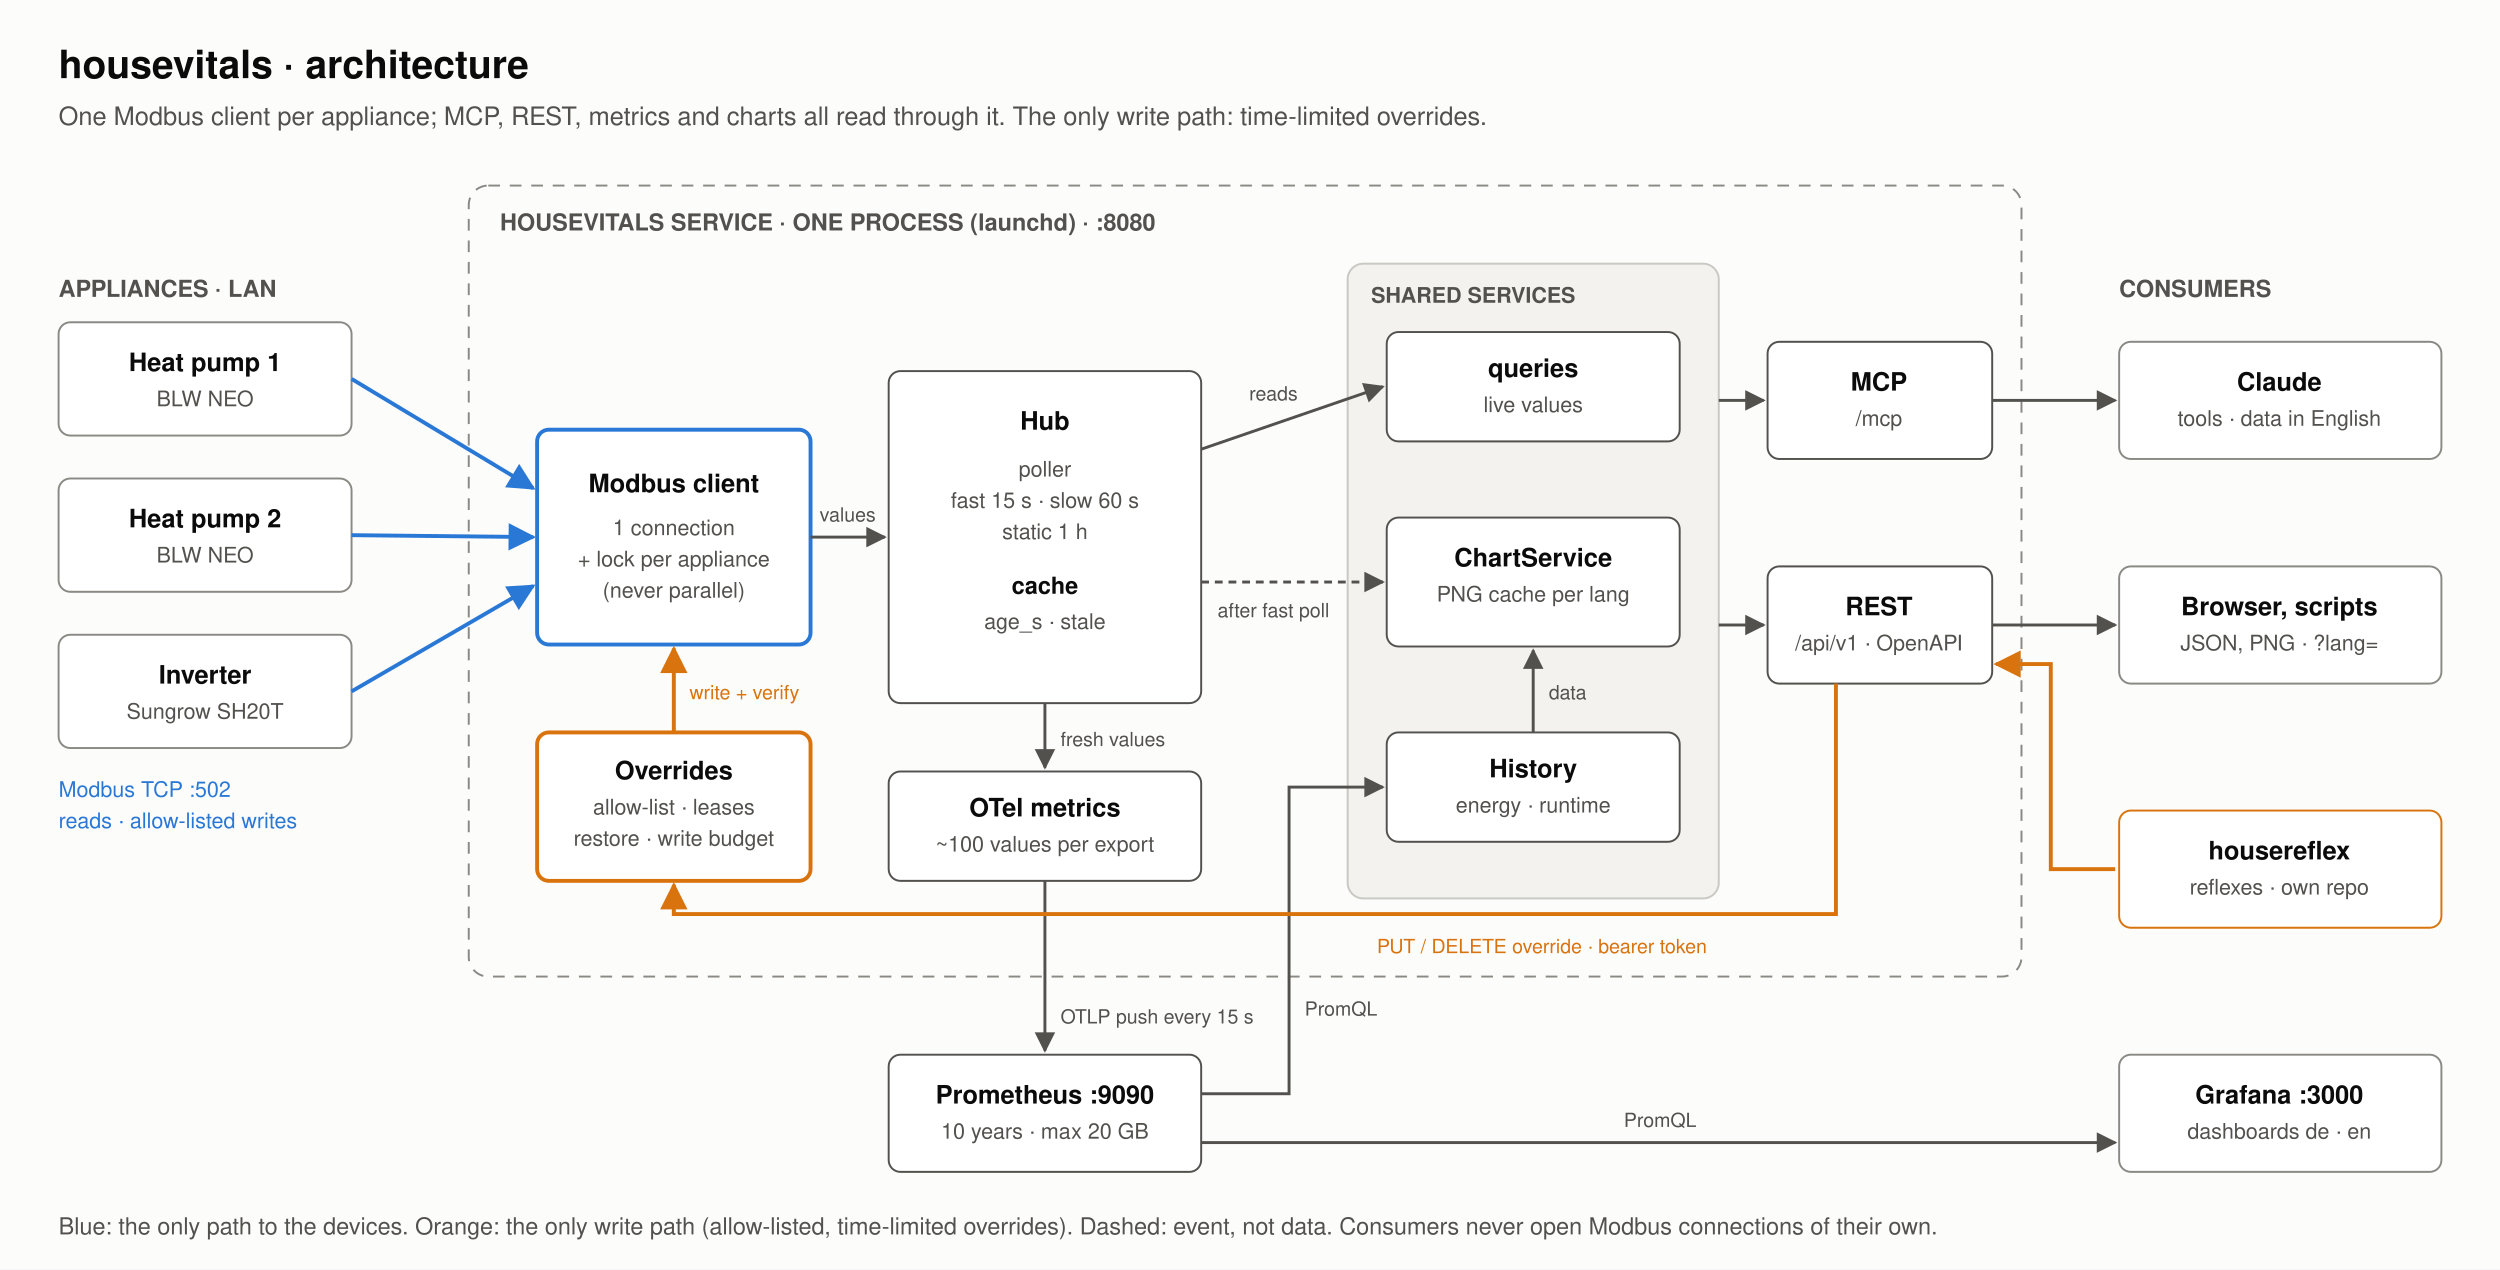
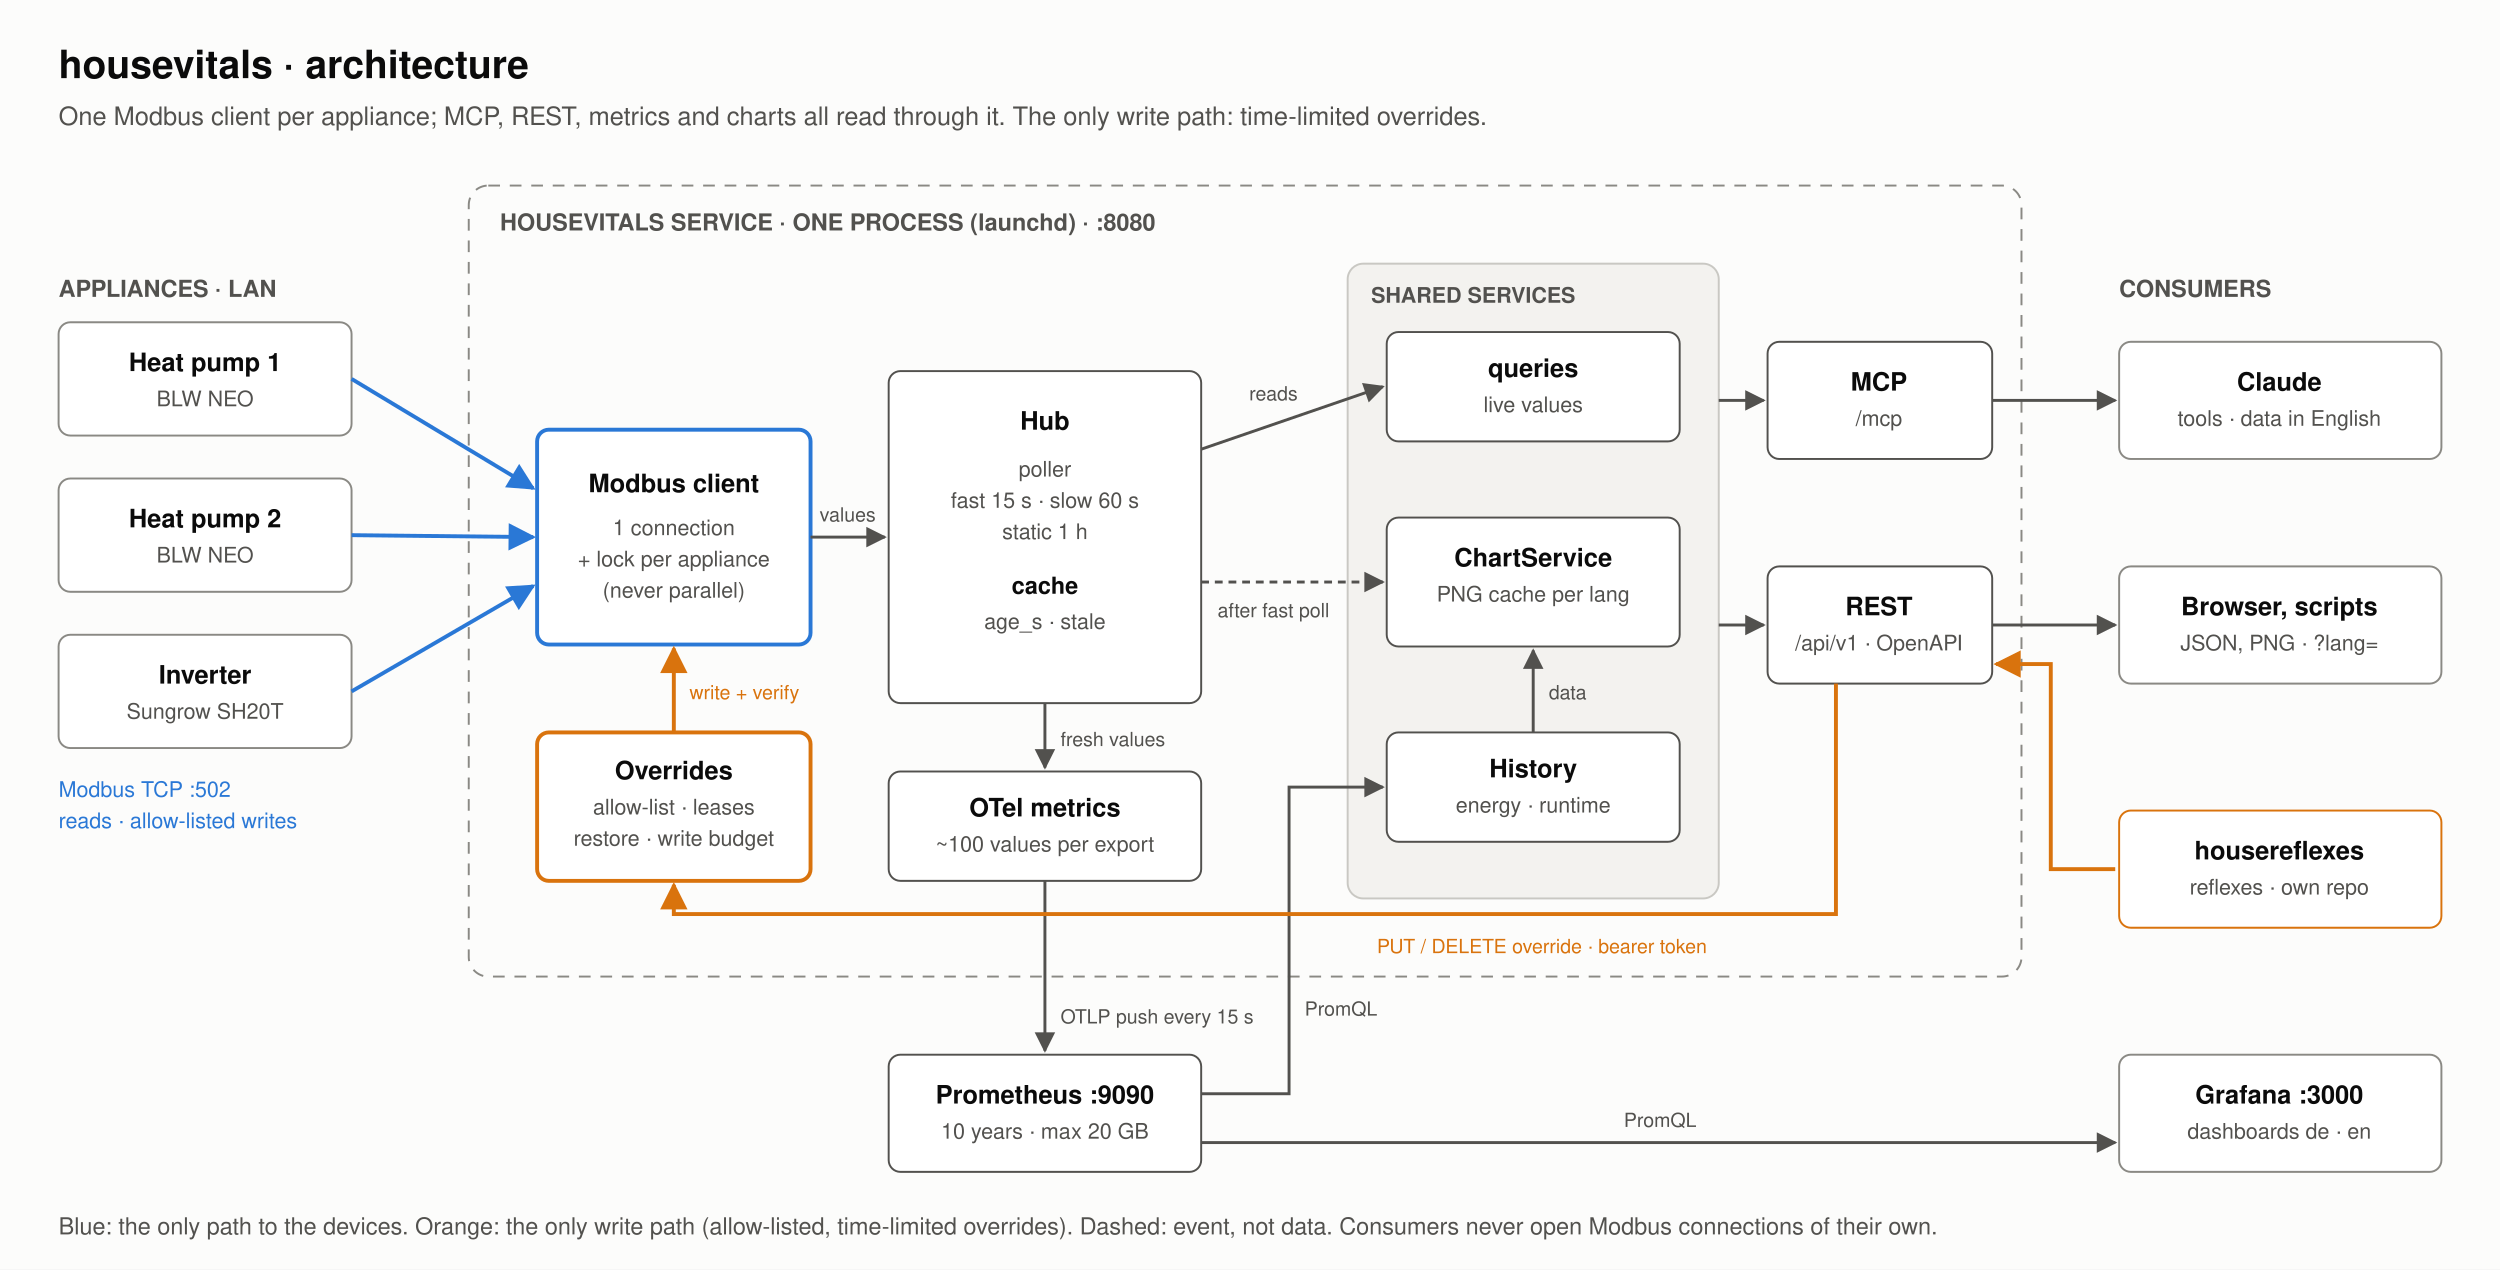
- <svg xmlns="http://www.w3.org/2000/svg" viewBox="0 0 1280 650" role="img" aria-label="housevitals architecture: the service is the only Modbus client; every consumer reads through the hub's cache or Prometheus, never the devices directly. The only write path is the override manager: allow-listed, time-limited setpoint overrides requested over REST, e.g. by housereflex." font-family="Helvetica, Arial, sans-serif">
+ <svg xmlns="http://www.w3.org/2000/svg" viewBox="0 0 1280 650" role="img" aria-label="housevitals architecture: the service is the only Modbus client; every consumer reads through the hub's cache or Prometheus, never the devices directly. The only write path is the override manager: allow-listed, time-limited setpoint overrides requested over REST, e.g. by housereflexes." font-family="Helvetica, Arial, sans-serif">
  <defs>
    <marker id="arrow" viewBox="0 0 10 10" refX="9" refY="5" markerWidth="7" markerHeight="7" orient="auto-start-reverse">
      <path d="M0,0 L10,5 L0,10 z" fill="#52514e" />
    </marker>
    <marker id="arrow-orange" viewBox="0 0 10 10" refX="9" refY="5" markerWidth="7" markerHeight="7" orient="auto-start-reverse">
      <path d="M0,0 L10,5 L0,10 z" fill="#d9730d" />
    </marker>
    <marker id="arrow-blue" viewBox="0 0 10 10" refX="9" refY="5" markerWidth="7" markerHeight="7" orient="auto-start-reverse">
      <path d="M0,0 L10,5 L0,10 z" fill="#2a78d6" />
    </marker>
  </defs>
  <rect width="1280" height="650" fill="#fcfcfb" />
  <text x="30" y="40" font-size="20" font-weight="bold" fill="#0b0b0b">housevitals · architecture</text>
  <text x="30" y="64" font-size="13" fill="#52514e">One Modbus client per appliance; MCP, REST, metrics and charts all read through it. The only write path: time-limited overrides.</text>
  <text x="30" y="152" font-size="12" font-weight="bold" fill="#52514e">APPLIANCES · LAN</text>
  <g font-size="13" fill="#0b0b0b">
    <rect x="30" y="165" width="150" height="58" rx="6" fill="#ffffff" stroke="#8a8984" />
    <text x="105" y="190" text-anchor="middle" font-weight="bold">Heat pump 1</text>
    <text x="105" y="208" text-anchor="middle" font-size="11" fill="#52514e">BLW NEO</text>
    <rect x="30" y="245" width="150" height="58" rx="6" fill="#ffffff" stroke="#8a8984" />
    <text x="105" y="270" text-anchor="middle" font-weight="bold">Heat pump 2</text>
    <text x="105" y="288" text-anchor="middle" font-size="11" fill="#52514e">BLW NEO</text>
    <rect x="30" y="325" width="150" height="58" rx="6" fill="#ffffff" stroke="#8a8984" />
    <text x="105" y="350" text-anchor="middle" font-weight="bold">Inverter</text>
    <text x="105" y="368" text-anchor="middle" font-size="11" fill="#52514e">Sungrow SH20T</text>
  </g>
  <text x="30" y="408" font-size="11" fill="#2a78d6">Modbus TCP :502</text>
  <text x="30" y="424" font-size="11" fill="#2a78d6">reads · allow-listed writes</text>
  <rect x="240" y="95" width="795" height="405" rx="10" fill="none" stroke="#8a8984" stroke-dasharray="6 5" />
  <text x="256" y="118" font-size="12" font-weight="bold" fill="#52514e">HOUSEVITALS SERVICE · ONE PROCESS (launchd) · :8080</text>
  <rect x="275" y="220" width="140" height="110" rx="6" fill="#ffffff" stroke="#2a78d6" stroke-width="2" />
  <text x="345" y="252" text-anchor="middle" font-size="13" font-weight="bold" fill="#0b0b0b">Modbus client</text>
  <text x="345" y="274" text-anchor="middle" font-size="11" fill="#52514e">1 connection</text>
  <text x="345" y="290" text-anchor="middle" font-size="11" fill="#52514e">+ lock per appliance</text>
  <text x="345" y="306" text-anchor="middle" font-size="11" fill="#52514e">(never parallel)</text>
  <g stroke="#2a78d6" stroke-width="2" fill="none" marker-end="url(#arrow-blue)">
    <line x1="180" y1="194" x2="273" y2="250" />
    <line x1="180" y1="274" x2="273" y2="275" />
    <line x1="180" y1="354" x2="273" y2="300" />
  </g>
  <rect x="275" y="375" width="140" height="76" rx="6" fill="#ffffff" stroke="#d9730d" stroke-width="2" />
  <text x="345" y="399" text-anchor="middle" font-size="13" font-weight="bold" fill="#0b0b0b">Overrides</text>
  <text x="345" y="417" text-anchor="middle" font-size="11" fill="#52514e">allow-list · leases</text>
  <text x="345" y="433" text-anchor="middle" font-size="11" fill="#52514e">restore · write budget</text>
  <line x1="345" y1="375" x2="345" y2="332" stroke="#d9730d" stroke-width="2" marker-end="url(#arrow-orange)" />
  <text x="353" y="358" font-size="10" fill="#d9730d">write + verify</text>
  <rect x="455" y="190" width="160" height="170" rx="6" fill="#ffffff" stroke="#52514e" />
  <text x="535" y="220" text-anchor="middle" font-size="13" font-weight="bold" fill="#0b0b0b">Hub</text>
  <text x="535" y="244" text-anchor="middle" font-size="11" fill="#52514e">poller</text>
  <text x="535" y="260" text-anchor="middle" font-size="11" fill="#52514e">fast 15 s · slow 60 s</text>
  <text x="535" y="276" text-anchor="middle" font-size="11" fill="#52514e">static 1 h</text>
  <text x="535" y="304" text-anchor="middle" font-size="12" font-weight="bold" fill="#0b0b0b">cache</text>
  <text x="535" y="322" text-anchor="middle" font-size="11" fill="#52514e">age_s · stale</text>
  <line x1="415" y1="275" x2="453" y2="275" stroke="#52514e" stroke-width="1.5" marker-end="url(#arrow)" />
  <text x="434" y="267" text-anchor="middle" font-size="10" fill="#52514e">values</text>
  <rect x="455" y="395" width="160" height="56" rx="6" fill="#ffffff" stroke="#52514e" />
  <text x="535" y="418" text-anchor="middle" font-size="13" font-weight="bold" fill="#0b0b0b">OTel metrics</text>
  <text x="535" y="436" text-anchor="middle" font-size="11" fill="#52514e">~100 values per export</text>
  <line x1="535" y1="360" x2="535" y2="393" stroke="#52514e" stroke-width="1.5" marker-end="url(#arrow)" />
  <text x="543" y="382" font-size="10" fill="#52514e">fresh values</text>
  <rect x="455" y="540" width="160" height="60" rx="6" fill="#ffffff" stroke="#52514e" />
  <text x="535" y="565" text-anchor="middle" font-size="13" font-weight="bold" fill="#0b0b0b">Prometheus :9090</text>
  <text x="535" y="583" text-anchor="middle" font-size="11" fill="#52514e">10 years · max 20 GB</text>
  <line x1="535" y1="451" x2="535" y2="538" stroke="#52514e" stroke-width="1.5" marker-end="url(#arrow)" />
  <text x="543" y="524" font-size="10" fill="#52514e">OTLP push every 15 s</text>
  <rect x="690" y="135" width="190" height="325" rx="8" fill="#f3f2ef" stroke="#c9c8c3" />
  <text x="702" y="155" font-size="11" font-weight="bold" fill="#52514e">SHARED SERVICES</text>
  <rect x="710" y="170" width="150" height="56" rx="6" fill="#ffffff" stroke="#52514e" />
  <text x="785" y="193" text-anchor="middle" font-size="13" font-weight="bold" fill="#0b0b0b">queries</text>
  <text x="785" y="211" text-anchor="middle" font-size="11" fill="#52514e">live values</text>
  <line x1="615" y1="230" x2="708" y2="198" stroke="#52514e" stroke-width="1.5" marker-end="url(#arrow)" />
  <text x="652" y="205" text-anchor="middle" font-size="10" fill="#52514e">reads</text>
  <rect x="710" y="265" width="150" height="66" rx="6" fill="#ffffff" stroke="#52514e" />
  <text x="785" y="290" text-anchor="middle" font-size="13" font-weight="bold" fill="#0b0b0b">ChartService</text>
  <text x="785" y="308" text-anchor="middle" font-size="11" fill="#52514e">PNG cache per lang</text>
  <line x1="615" y1="298" x2="708" y2="298" stroke="#52514e" stroke-width="1.5" stroke-dasharray="4 3" marker-end="url(#arrow)" />
  <text x="652" y="316" text-anchor="middle" font-size="10" fill="#52514e">after fast poll</text>
  <rect x="710" y="375" width="150" height="56" rx="6" fill="#ffffff" stroke="#52514e" />
  <text x="785" y="398" text-anchor="middle" font-size="13" font-weight="bold" fill="#0b0b0b">History</text>
  <text x="785" y="416" text-anchor="middle" font-size="11" fill="#52514e">energy · runtime</text>
  <line x1="785" y1="375" x2="785" y2="333" stroke="#52514e" stroke-width="1.5" marker-end="url(#arrow)" />
  <text x="793" y="358" font-size="10" fill="#52514e">data</text>
  <polyline points="615,560 660,560 660,403 708,403" fill="none" stroke="#52514e" stroke-width="1.5" marker-end="url(#arrow)" />
  <text x="668" y="520" font-size="10" fill="#52514e">PromQL</text>
  <rect x="905" y="175" width="115" height="60" rx="6" fill="#ffffff" stroke="#52514e" />
  <text x="962" y="200" text-anchor="middle" font-size="13" font-weight="bold" fill="#0b0b0b">MCP</text>
  <text x="962" y="218" text-anchor="middle" font-size="11" fill="#52514e">/mcp</text>
  <rect x="905" y="290" width="115" height="60" rx="6" fill="#ffffff" stroke="#52514e" />
  <text x="962" y="315" text-anchor="middle" font-size="13" font-weight="bold" fill="#0b0b0b">REST</text>
  <text x="962" y="333" text-anchor="middle" font-size="11" fill="#52514e">/api/v1 · OpenAPI</text>
  <line x1="880" y1="205" x2="903" y2="205" stroke="#52514e" stroke-width="1.5" marker-end="url(#arrow)" />
  <line x1="880" y1="320" x2="903" y2="320" stroke="#52514e" stroke-width="1.5" marker-end="url(#arrow)" />
  <text x="1085" y="152" font-size="12" font-weight="bold" fill="#52514e">CONSUMERS</text>
  <rect x="1085" y="175" width="165" height="60" rx="6" fill="#ffffff" stroke="#8a8984" />
  <text x="1167" y="200" text-anchor="middle" font-size="13" font-weight="bold" fill="#0b0b0b">Claude</text>
  <text x="1167" y="218" text-anchor="middle" font-size="11" fill="#52514e">tools · data in English</text>
  <rect x="1085" y="290" width="165" height="60" rx="6" fill="#ffffff" stroke="#8a8984" />
  <text x="1167" y="315" text-anchor="middle" font-size="13" font-weight="bold" fill="#0b0b0b">Browser, scripts</text>
  <text x="1167" y="333" text-anchor="middle" font-size="11" fill="#52514e">JSON, PNG · ?lang=</text>
  <rect x="1085" y="540" width="165" height="60" rx="6" fill="#ffffff" stroke="#8a8984" />
  <text x="1167" y="565" text-anchor="middle" font-size="13" font-weight="bold" fill="#0b0b0b">Grafana :3000</text>
  <text x="1167" y="583" text-anchor="middle" font-size="11" fill="#52514e">dashboards de · en</text>
  <line x1="1020" y1="205" x2="1083" y2="205" stroke="#52514e" stroke-width="1.5" marker-end="url(#arrow)" />
  <line x1="1020" y1="320" x2="1083" y2="320" stroke="#52514e" stroke-width="1.5" marker-end="url(#arrow)" />
  <line x1="615" y1="585" x2="1083" y2="585" stroke="#52514e" stroke-width="1.5" marker-end="url(#arrow)" />
  <text x="850" y="577" text-anchor="middle" font-size="10" fill="#52514e">PromQL</text>
  <polyline points="940,350 940,468 345,468 345,453" fill="none" stroke="#d9730d" stroke-width="2" marker-end="url(#arrow-orange)" />
  <text x="705" y="488" font-size="10" fill="#d9730d">PUT / DELETE override · bearer token</text>
  <rect x="1085" y="415" width="165" height="60" rx="6" fill="#ffffff" stroke="#d9730d" />
-   <text x="1167" y="440" text-anchor="middle" font-size="13" font-weight="bold" fill="#0b0b0b">housereflex</text>
+   <text x="1167" y="440" text-anchor="middle" font-size="13" font-weight="bold" fill="#0b0b0b">housereflexes</text>
  <text x="1167" y="458" text-anchor="middle" font-size="11" fill="#52514e">reflexes · own repo</text>
  <polyline points="1083,445 1050,445 1050,340 1022,340" fill="none" stroke="#d9730d" stroke-width="2" marker-end="url(#arrow-orange)" />
  <text x="30" y="632" font-size="12" fill="#52514e">Blue: the only path to the devices. Orange: the only write path (allow-listed, time-limited overrides). Dashed: event, not data. Consumers never open Modbus connections of their own.</text>
</svg>
